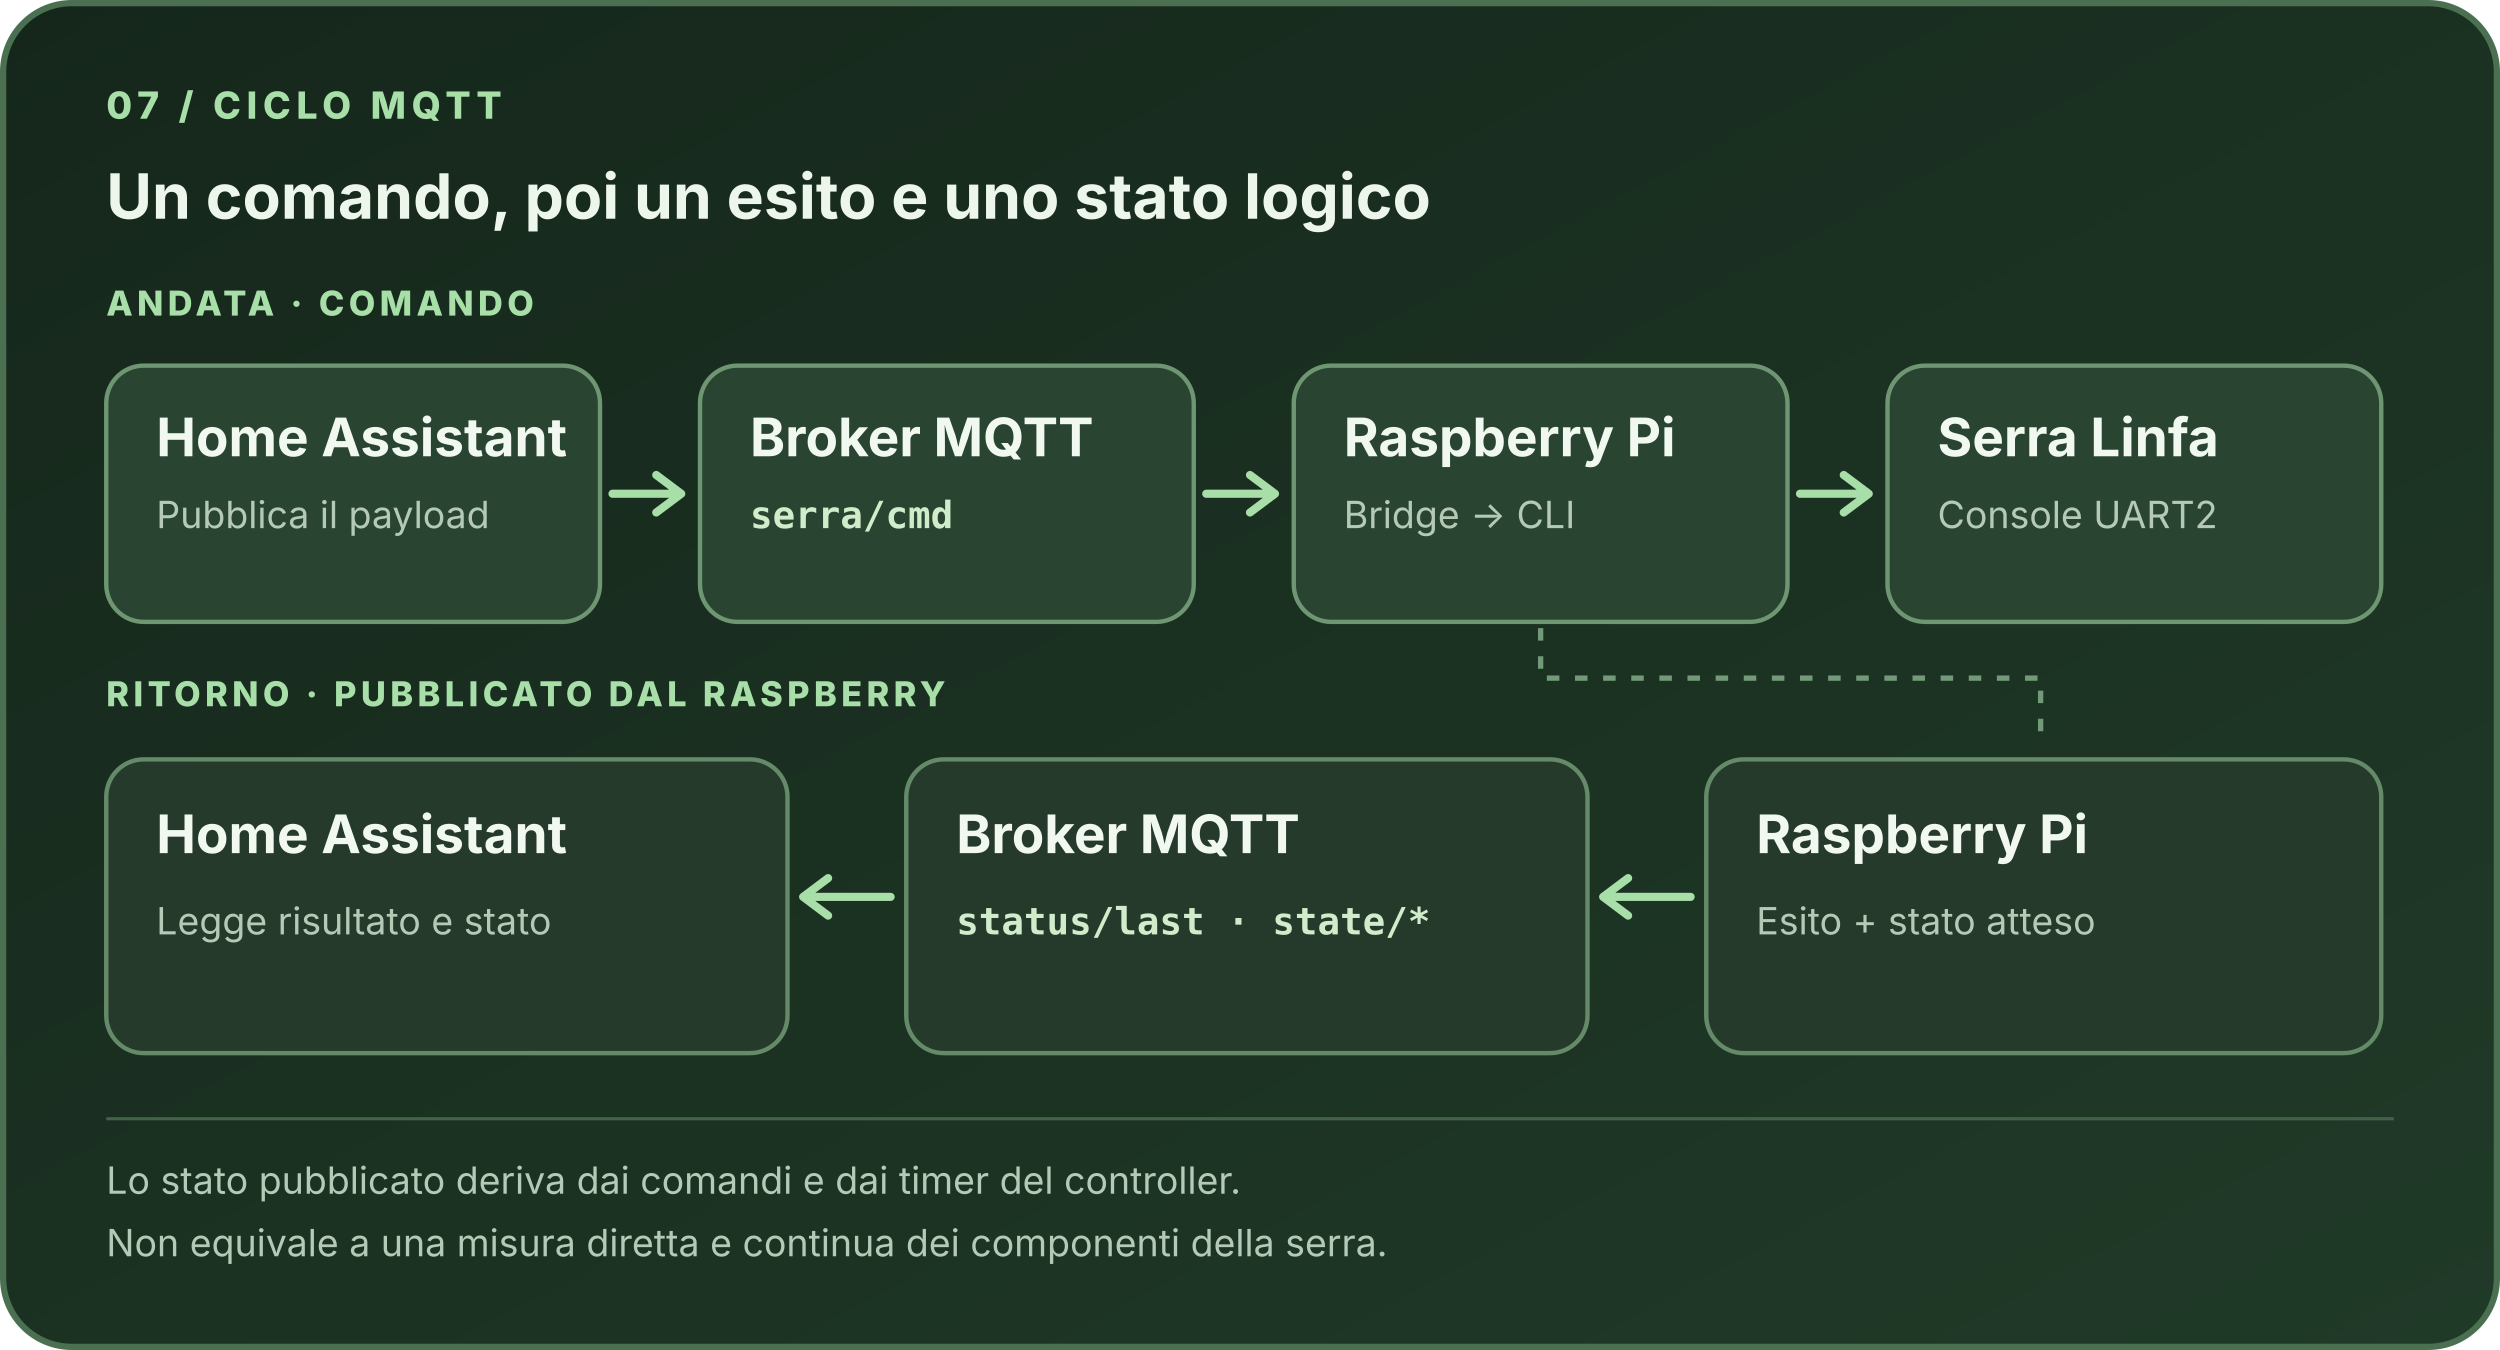
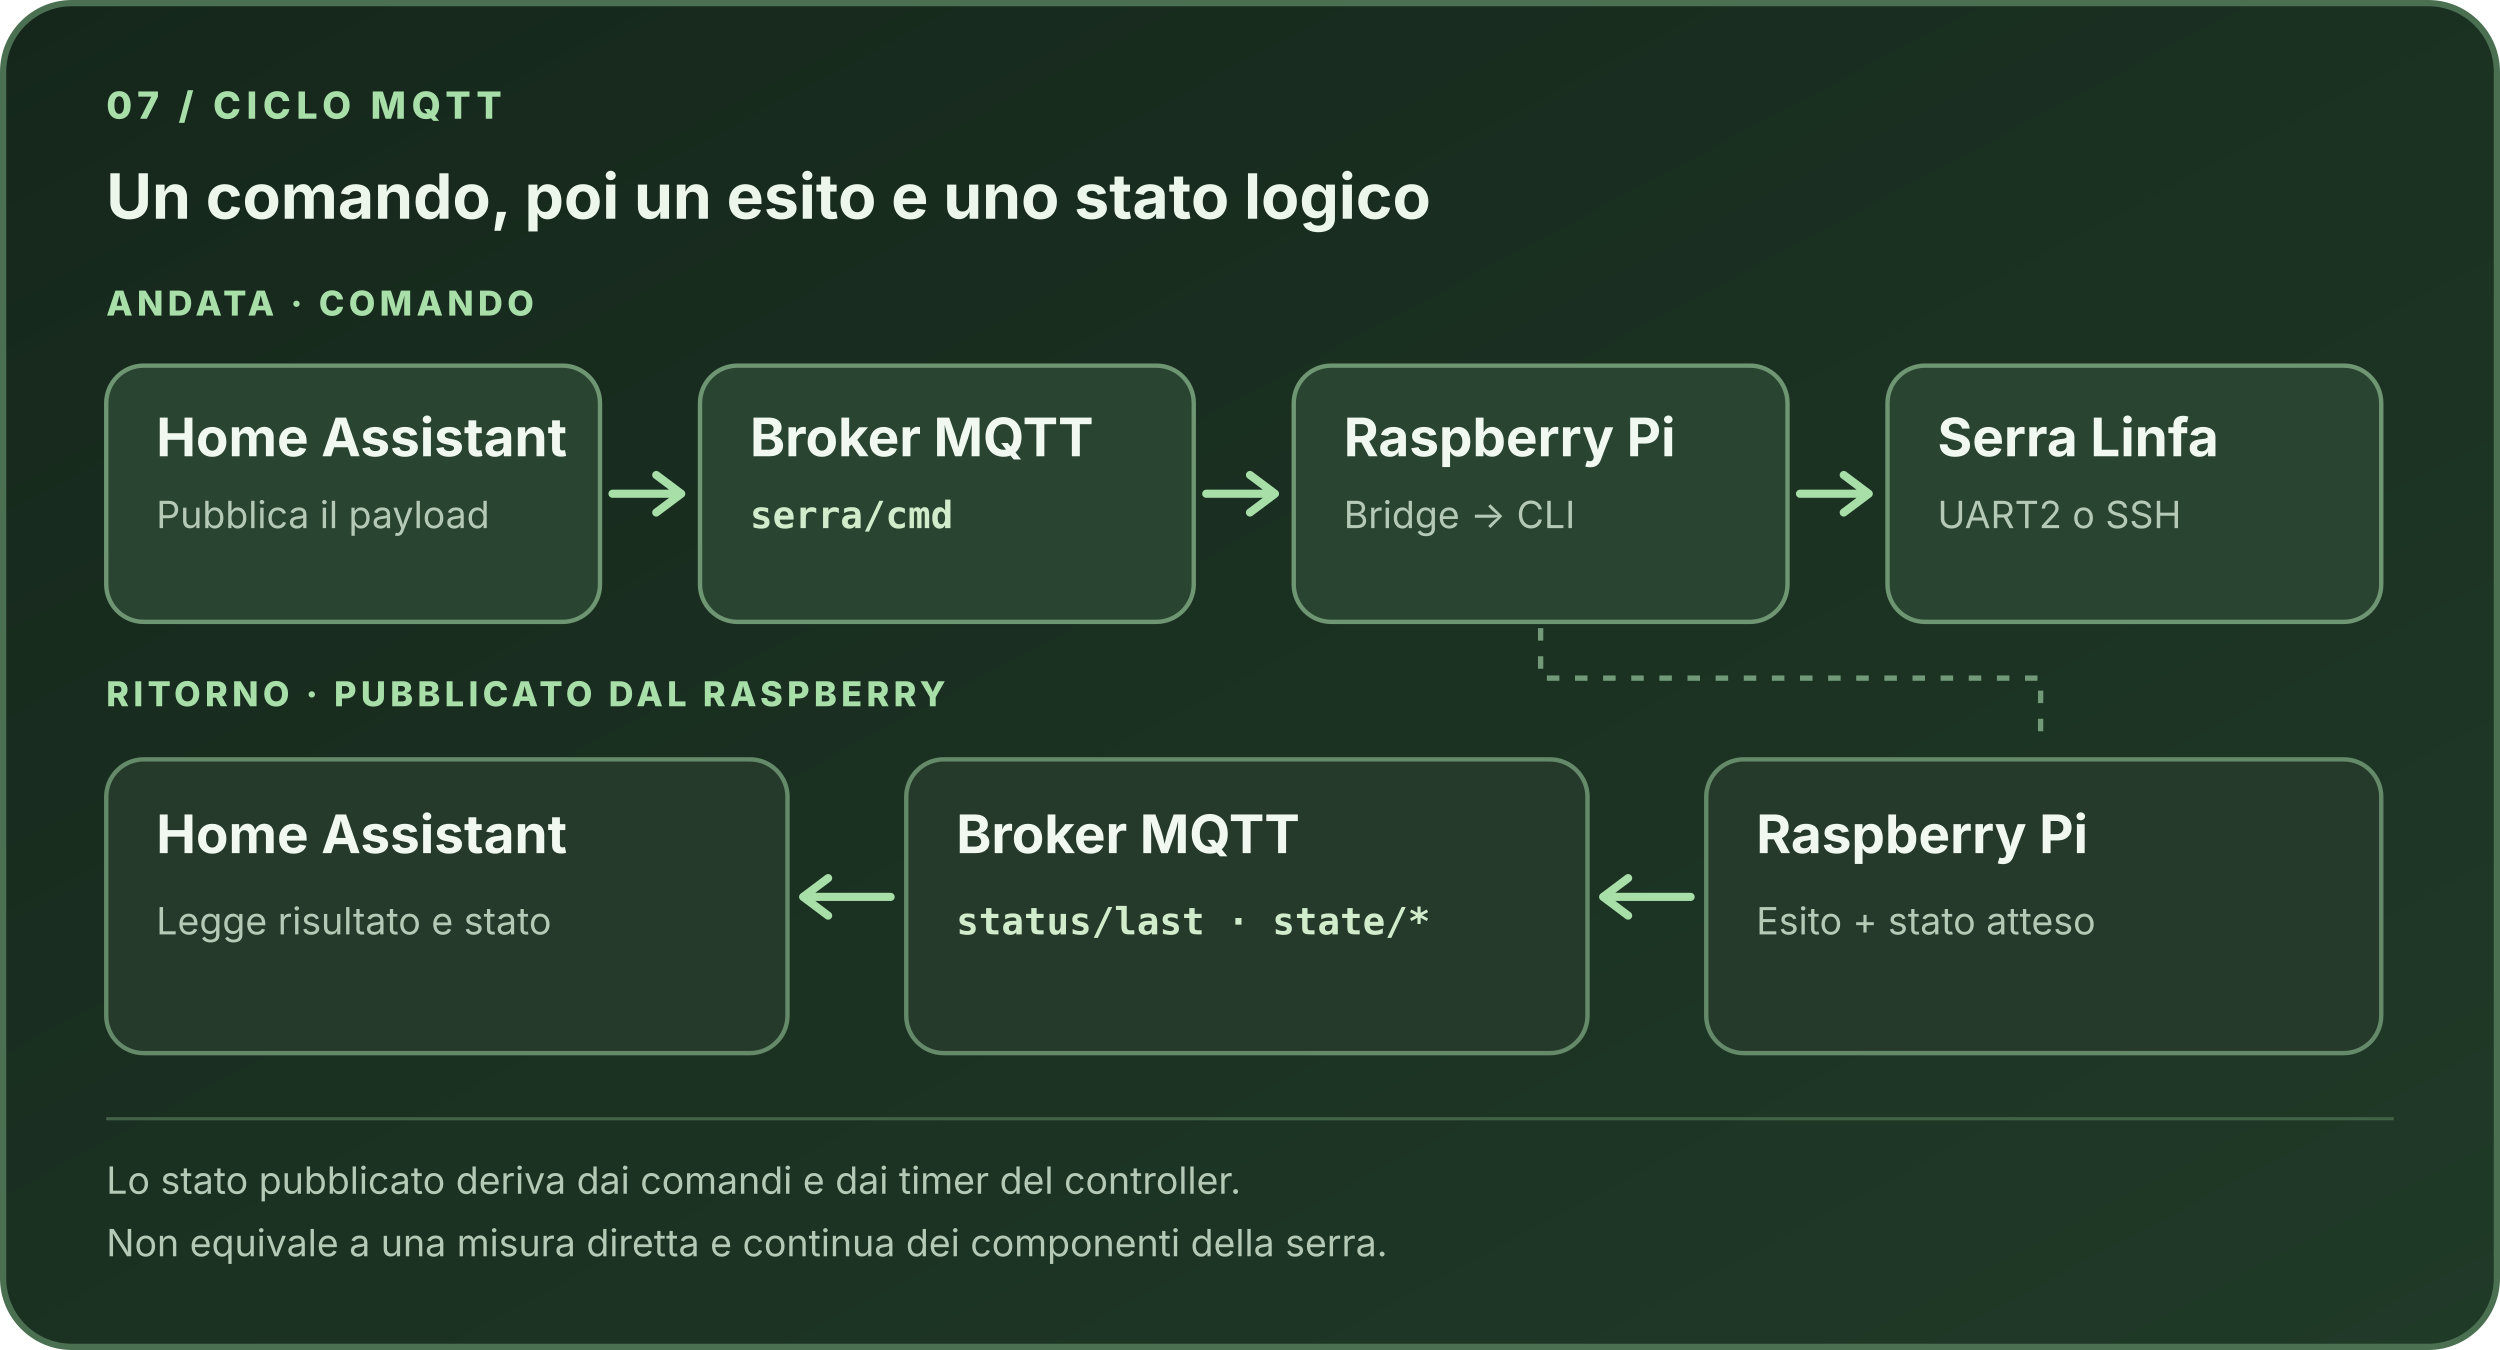
<svg xmlns="http://www.w3.org/2000/svg" class="technical-diagram" width="800" height="432" viewBox="0 0 800 432" role="img" aria-labelledby="title desc">
  <defs>
    <linearGradient id="bg" x2="1" y2="1">
      <stop stop-color="#15271b" />
      <stop offset="1" stop-color="#203a28" />
    </linearGradient>
    <style>
      .technical-diagram text{font-family:Inter,ui-sans-serif,-apple-system,BlinkMacSystemFont,"Segoe UI",sans-serif}
      .technical-diagram .eyebrow{font-size:12px;font-weight:800;letter-spacing:1.8px;fill:#a8dfa9}
      .technical-diagram .head{font-size:20px;font-weight:750;fill:#edf6eb}
      .technical-diagram .title{font-size:17px;font-weight:750;fill:#f0f8ef}
      .technical-diagram .sub{font-size:12px;fill:#b5c9b7}
      .technical-diagram .tag{font-family:ui-monospace,SFMono-Regular,Menlo,monospace;font-size:12px;font-weight:650;fill:#d1eccb}
    </style>
  </defs>
  <rect x="1" y="1" width="798" height="430" rx="22" fill="url(#bg)" stroke="#4b7051" stroke-width="2" />
  <text x="34" y="38" class="eyebrow">07 / CICLO MQTT</text>
  <text x="34" y="70" class="head">Un comando, poi un esito e uno stato logico</text>
  <text x="34" y="101" font-size="11" font-weight="800" letter-spacing="1.4" fill="#a8dfa9">ANDATA · COMANDO</text>
  <g fill="#294431" stroke="#6f9673" stroke-width="1.4">
    <rect x="34" y="117" width="158" height="82" rx="12" />
    <rect x="224" y="117" width="158" height="82" rx="12" />
    <rect x="414" y="117" width="158" height="82" rx="12" />
    <rect x="604" y="117" width="158" height="82" rx="12" />
  </g>
  <text x="50" y="146" class="title">Home Assistant</text>
  <text x="50" y="169" class="sub">Pubblica il payload</text>
  <text x="240" y="146" class="title">Broker MQTT</text>
  <text x="240" y="169" class="tag">serra/cmd</text>
  <text x="430" y="146" class="title">Raspberry Pi</text>
  <text x="430" y="169" class="sub">Bridge → CLI</text>
  <text x="620" y="146" class="title">Serra Linfa</text>
-   <text x="620" y="169" class="sub">Console UART2</text>
+   <text x="620" y="169" class="sub">UART2 o SSH</text>
  <g fill="none" stroke="#a8dfa9" stroke-width="2.6" stroke-linecap="round" stroke-linejoin="round">
    <path d="M196 158h22m-8-6 8 6-8 6" />
    <path d="M386 158h22m-8-6 8 6-8 6" />
    <path d="M576 158h22m-8-6 8 6-8 6" />
  </g>
  <text x="34" y="226" font-size="11" font-weight="800" letter-spacing="1.4" fill="#a8dfa9">RITORNO · PUBBLICATO DAL RASPBERRY</text>
  <g fill="#253a2b" stroke="#658a6a" stroke-width="1.4">
    <rect x="34" y="243" width="218" height="94" rx="12" />
    <rect x="290" y="243" width="218" height="94" rx="12" />
    <rect x="546" y="243" width="216" height="94" rx="12" />
  </g>
  <text x="50" y="273" class="title">Home Assistant</text>
  <text x="50" y="299" class="sub">Legge risultato e stato</text>
  <text x="306" y="273" class="title">Broker MQTT</text>
  <text x="306" y="299" class="tag">status/last · state/*</text>
  <text x="562" y="273" class="title">Raspberry Pi</text>
  <text x="562" y="299" class="sub">Esito + stato atteso</text>
  <g fill="none" stroke="#a8dfa9" stroke-width="2.6" stroke-linecap="round" stroke-linejoin="round">
    <path d="M541 287h-28m8-6-8 6 8 6" />
    <path d="M285 287h-28m8-6-8 6 8 6" />
  </g>
  <path d="M493 201v16h160v22" fill="none" stroke="#729a79" stroke-width="1.7" stroke-dasharray="4 5" />
  <path d="M34 358H766" stroke="#426348" />
  <text x="34" y="382" class="sub">Lo stato pubblicato deriva dai comandi e dai timer del controller.</text>
  <text x="34" y="402" class="sub">Non equivale a una misura diretta e continua dei componenti della serra.</text>
</svg>
